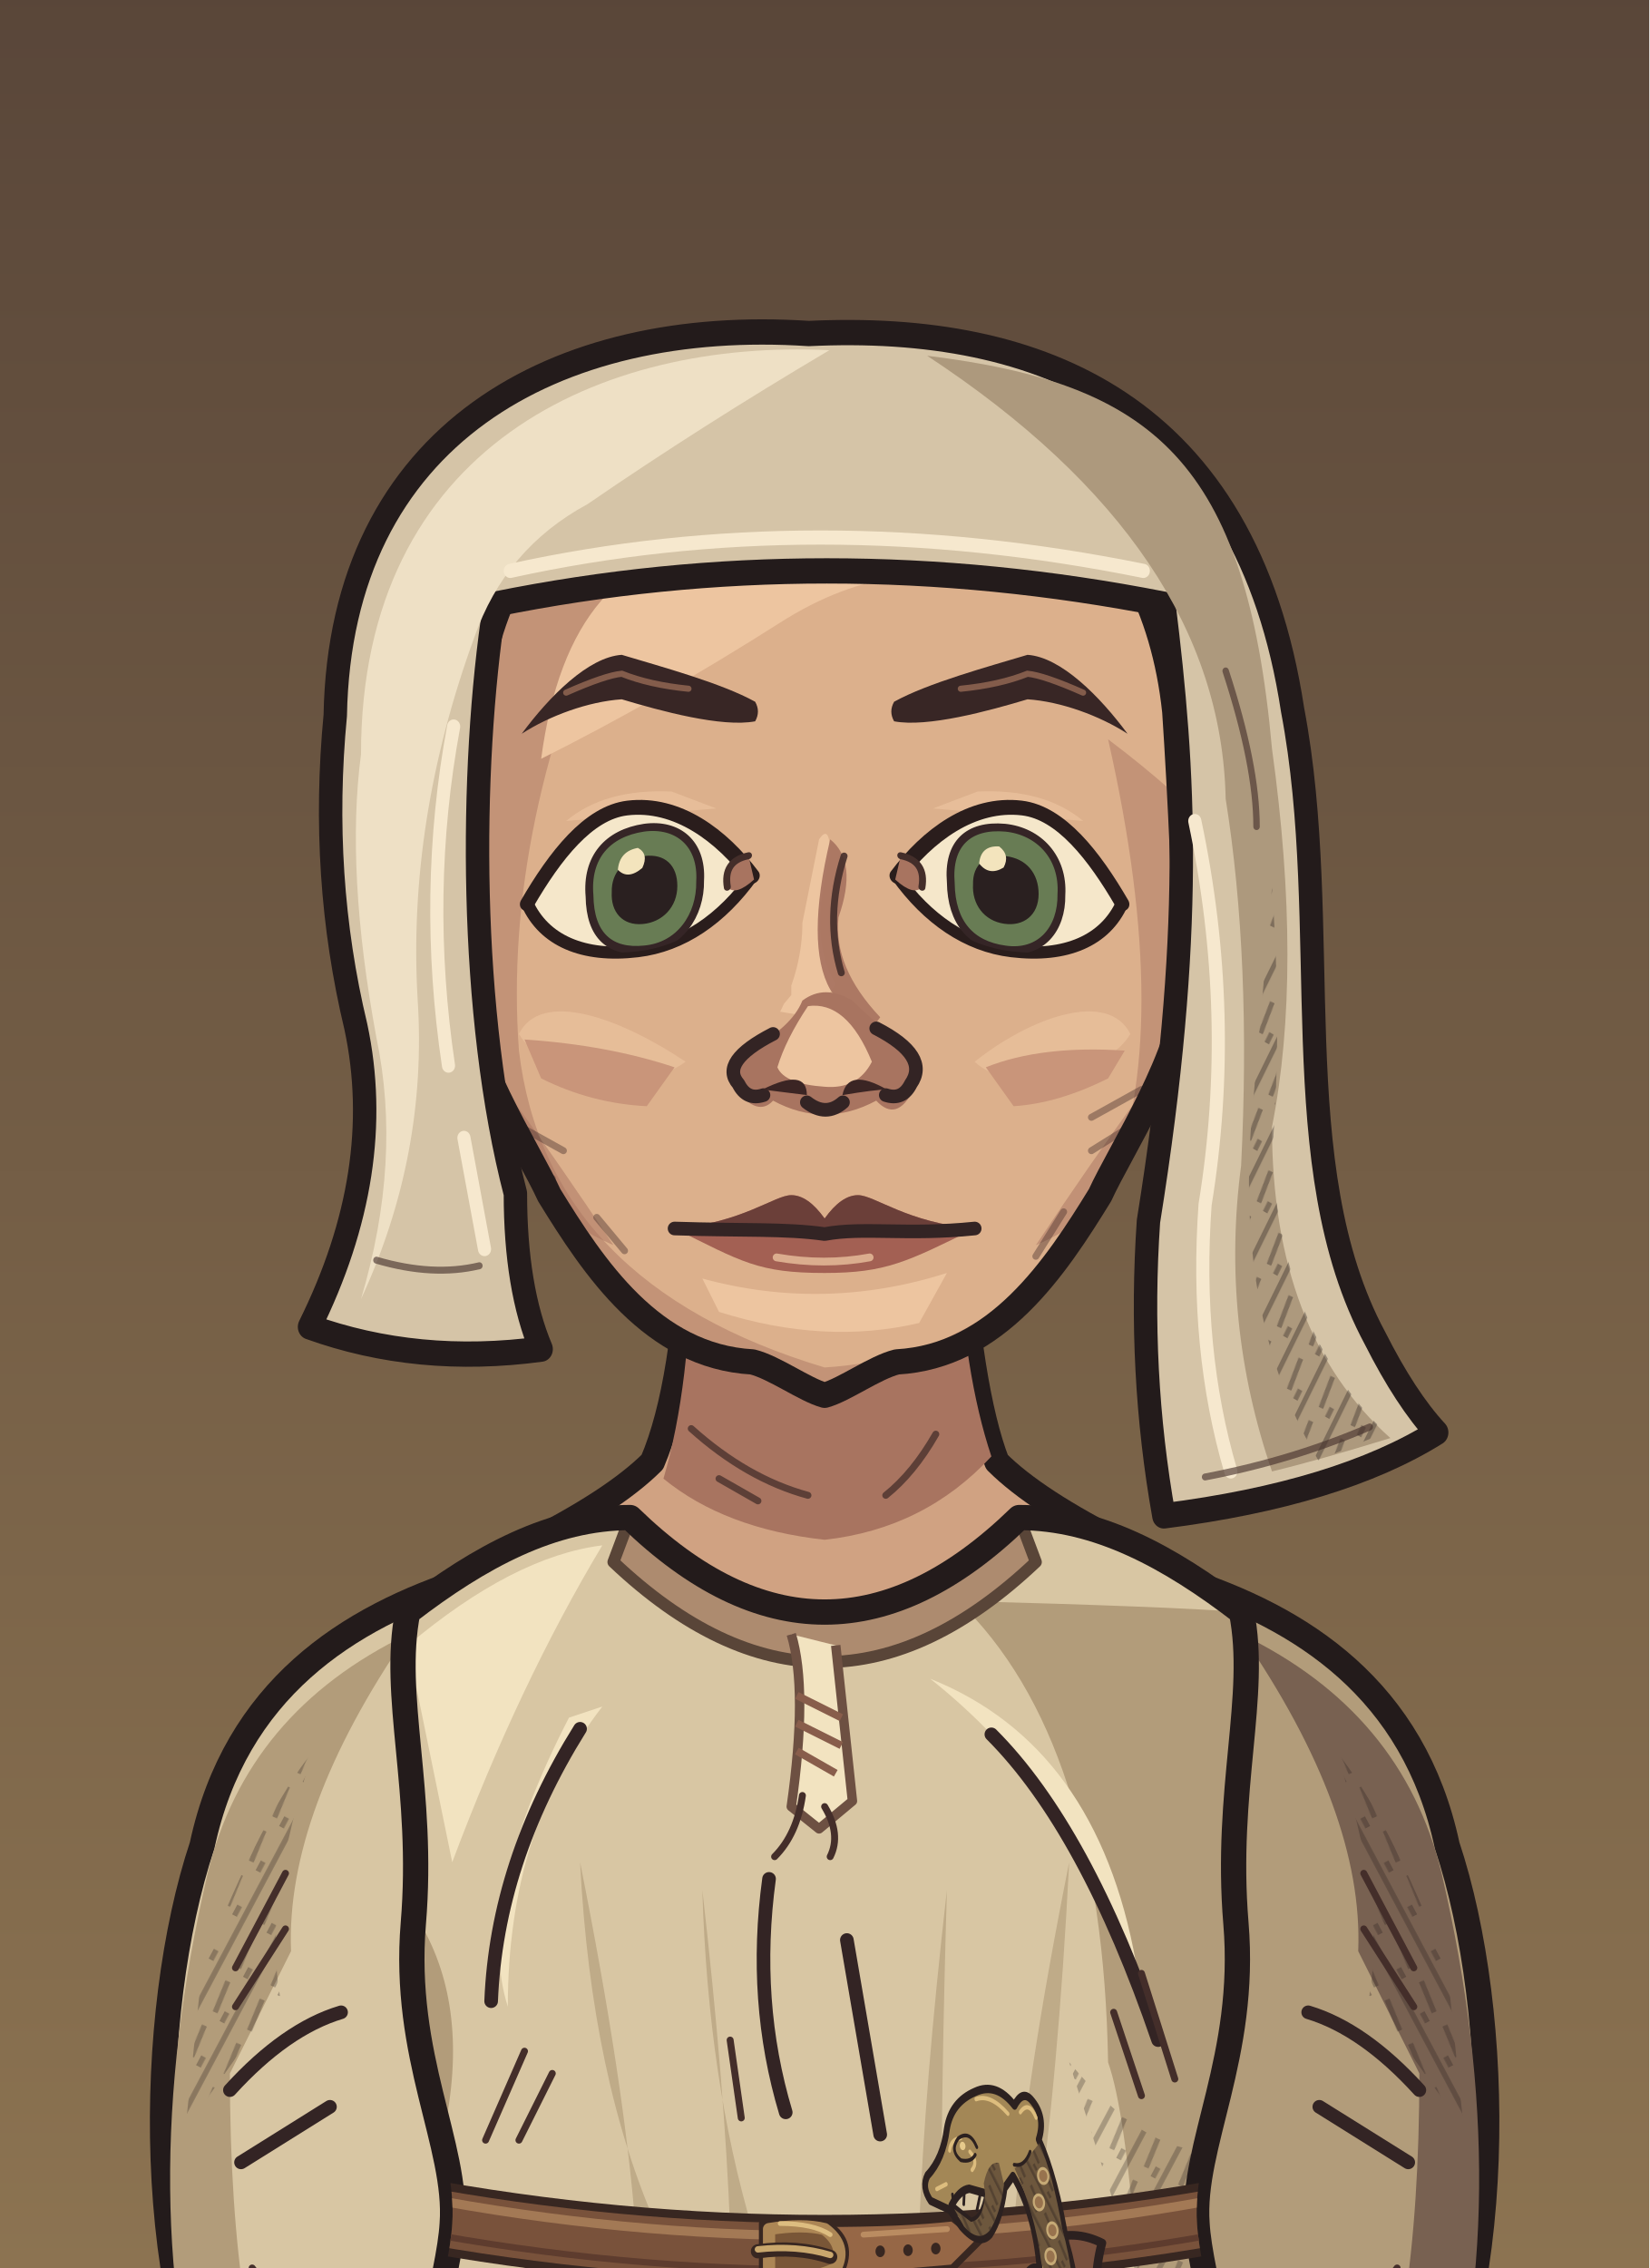
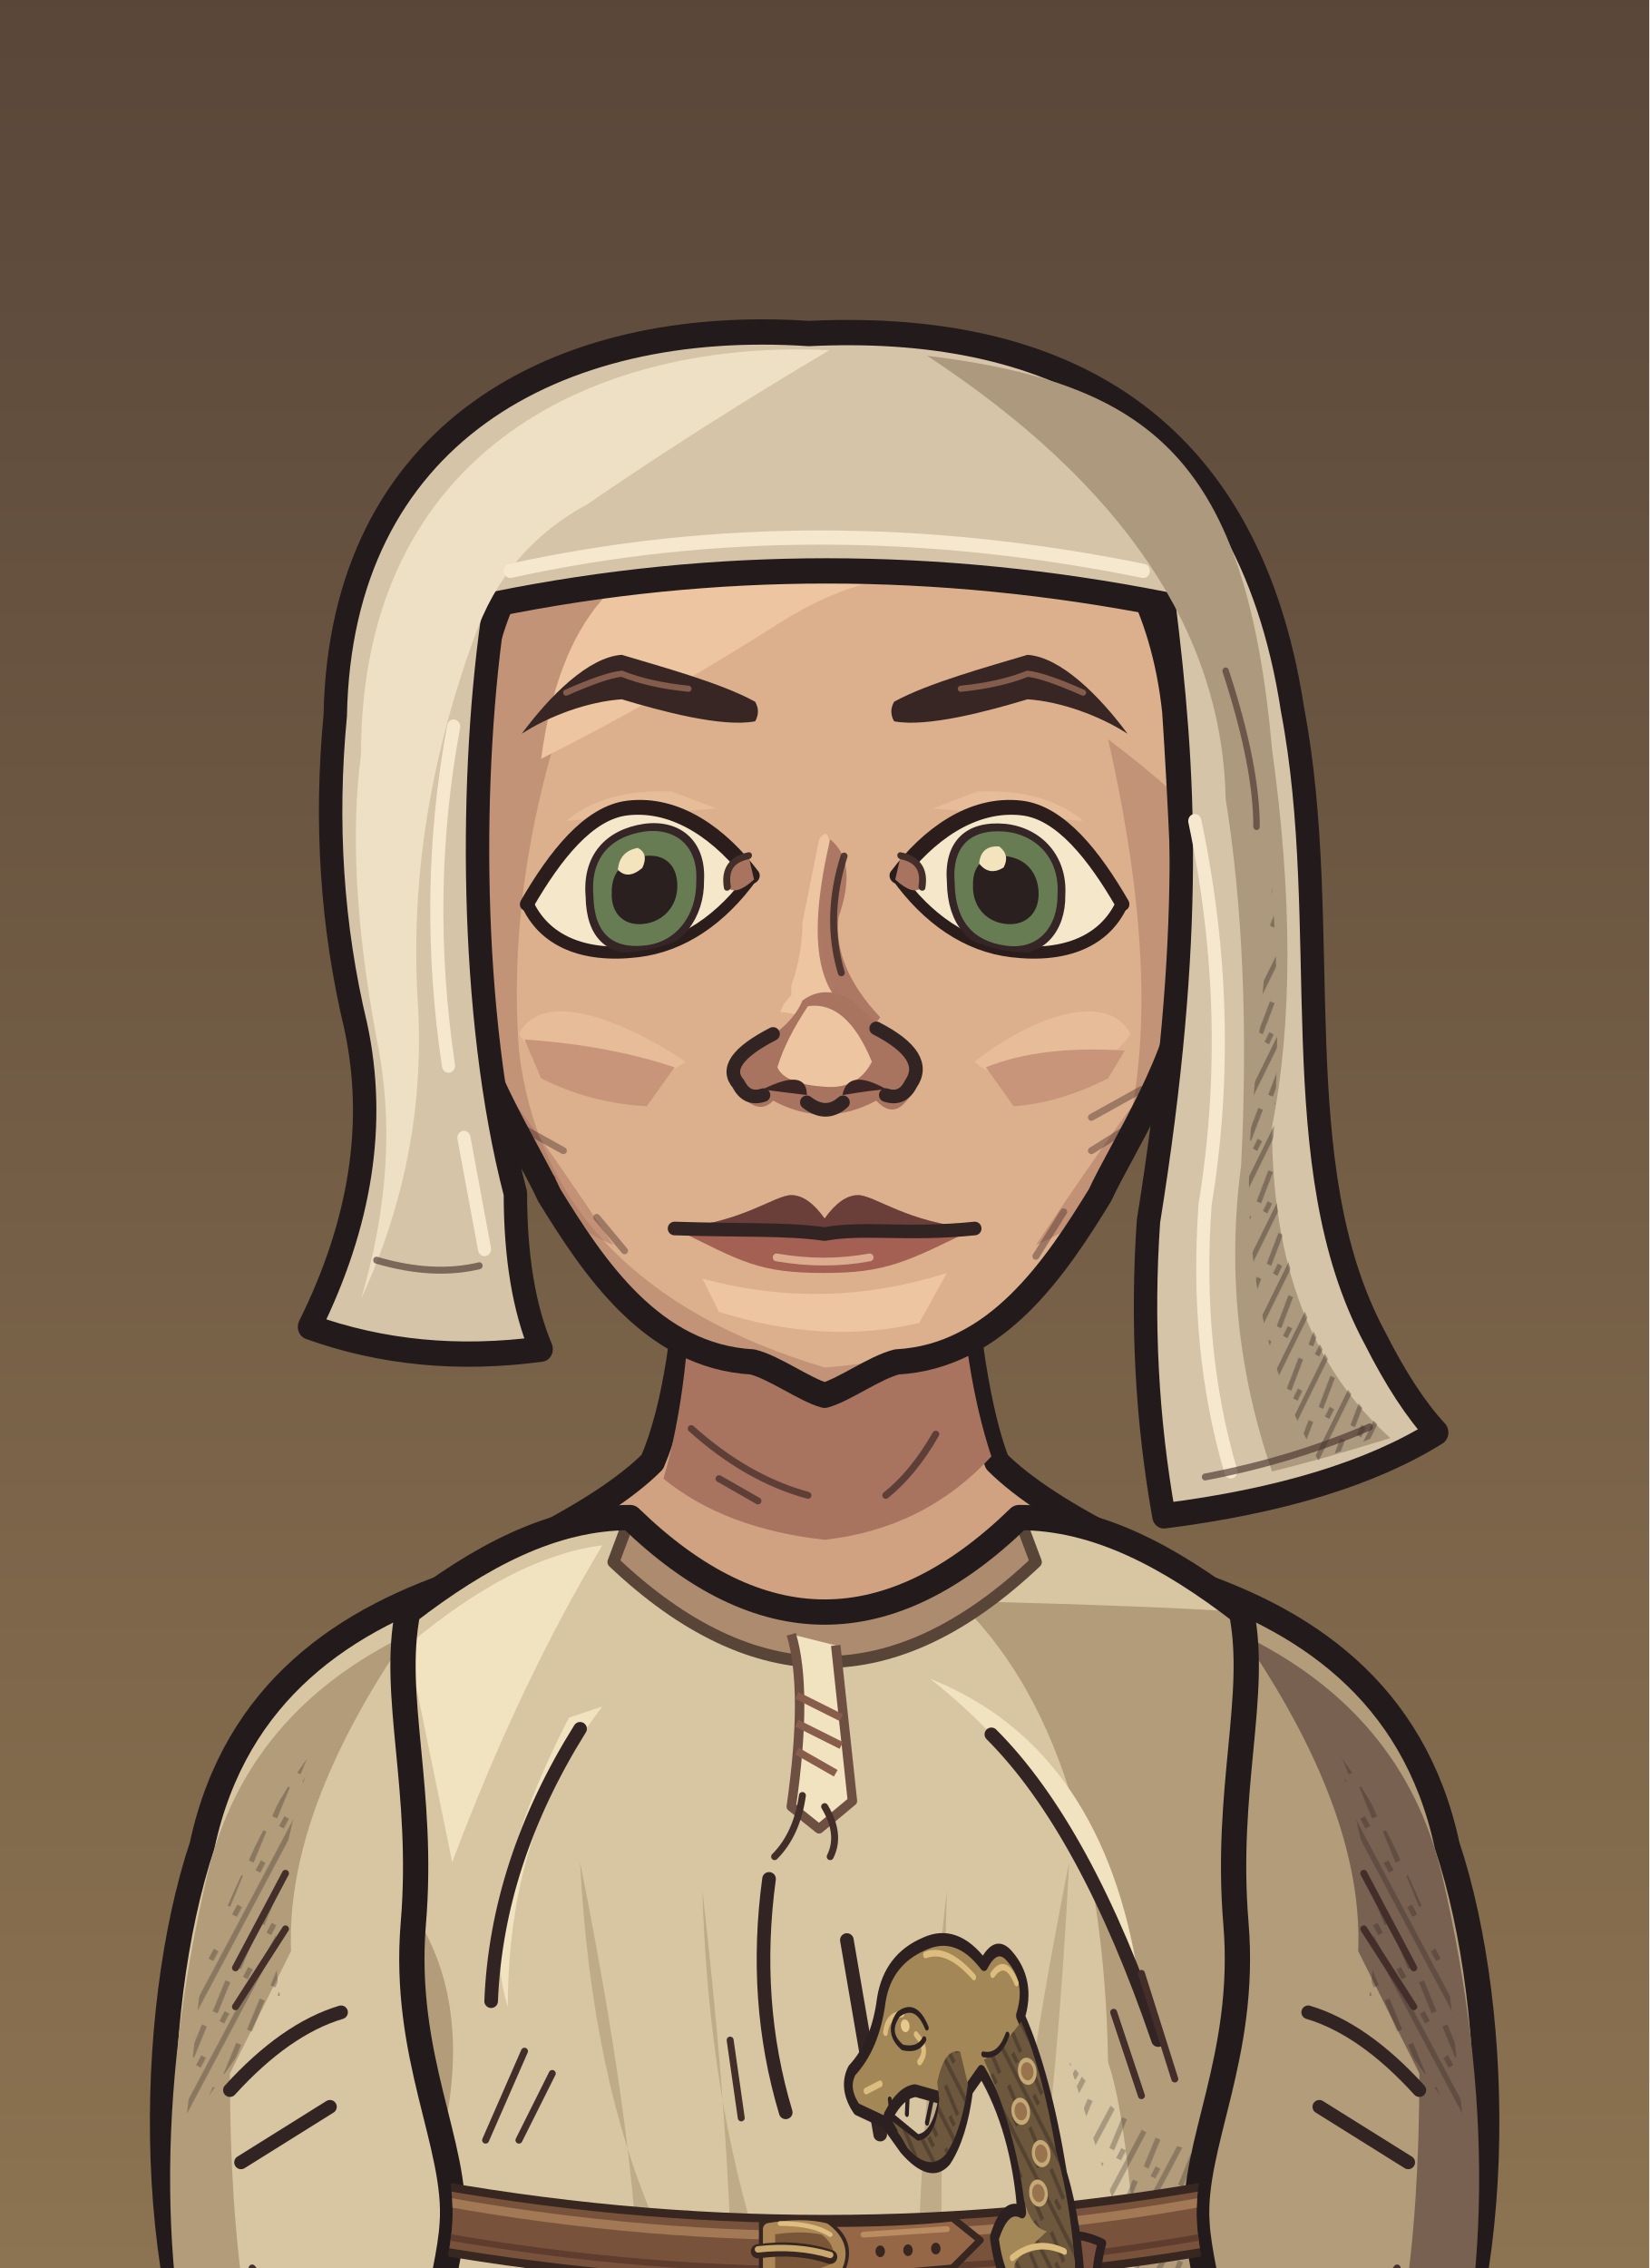
<svg xmlns="http://www.w3.org/2000/svg" xmlns:xlink="http://www.w3.org/1999/xlink" aria-labelledby="title" width="320" height="440" viewBox="0 0 320 440" role="img" data-belt="leather">
  <defs>
    <style>
      .edge {stroke:#231b1b;stroke-width:4.55;stroke-linecap:round;stroke-linejoin:round}
      .seam {fill:none;stroke:#332424;stroke-width:2.45;stroke-linecap:round;stroke-linejoin:round}
      .etch {fill:none;stroke:#442e2a;stroke-width:1.25;stroke-linecap:round}
      .hair-line {fill:none;stroke:#967661;stroke-width:1.45;stroke-linecap:round}
      .white {fill:#f5e7ca;stroke:#2a1d1c;stroke-width:2.65;stroke-linejoin:round}
      .label {fill:#efdfc1;font:600 20px Georgia,serif}
      .muted {fill:#b8aa96;font:13px 'Segoe UI',sans-serif}
      .section {fill:#dcbb8e;font:600 14px 'Segoe UI',sans-serif}
    </style>
    <linearGradient id="umber" x2="0" y2="1" gradientUnits="objectBoundingBox">
      <stop stop-color="#594639" />
      <stop offset=".56" stop-color="#8e7552" />
      <stop offset="1" stop-color="#3c3029" />
    </linearGradient>
    <linearGradient id="ash" x2="0" y2="1" gradientUnits="objectBoundingBox">
      <stop stop-color="#3b423d" />
      <stop offset=".56" stop-color="#7a7d67" />
      <stop offset="1" stop-color="#242b28" />
    </linearGradient>
    <linearGradient id="rose" x2="0" y2="1" gradientUnits="objectBoundingBox">
      <stop stop-color="#51404a" />
      <stop offset=".56" stop-color="#8a6972" />
      <stop offset="1" stop-color="#372c33" />
    </linearGradient>
    <pattern id="paper-grain" width="63" height="57" patternUnits="userSpaceOnUse">
      <path d="M1 16l2-1m21-4 5-2m16 7 6-1M12 32l3-1m16 11 4-1m20-14 4 1M4 51l5-1m41 0 9-2" fill="none" stroke="#231a1b" stroke-width=".85" opacity=".19" />
      <path d="M4 5l9-1m29 2 2-1M1 40l4-1m12 9 1-1m21-23 4-1m9 12 5-2" fill="none" stroke="#f0dbb5" stroke-width=".85" opacity=".23" />
      <path d="M16 19h.6m13-3h.7m28 6h.7m-39 15h.6m23 4h.6m-12 11h.7m29-39h.7" fill="none" stroke="#21191a" stroke-width="1.2" opacity=".28" stroke-linecap="round" />
    </pattern>
    <pattern id="ink-lines" width="7" height="9" patternUnits="userSpaceOnUse" patternTransform="rotate(28)">
      <path d="M1 -2V10m2.8-8 .6 6m1.9-1v5" stroke="#271d1d" stroke-width=".95" fill="none" opacity=".65" />
    </pattern>
    <radialGradient id="vignette" cx=".5" cy=".39" r=".72">
      <stop offset=".47" stop-color="#20191c" stop-opacity="0" />
      <stop offset="1" stop-color="#20191c" stop-opacity=".48" />
    </radialGradient>
    <g id="firs" fill="currentColor">
      <path d="M10 439Q15 379 12 300L9 220 15 146 15 54 19 80 21 147 28 230 25 326 29 439Z" />
      <path d="M17 169Q27 174 45 174L57 169 49 179 27 187 17 185                M18 194Q29 196 52 192L63 183 56 194 26 205 16 207                M15 225Q46 230 67 218L77 206 71 223 42 238 18 241                M17 252Q48 255 78 245L91 230 84 249 52 266 20 269                M14 282Q40 281 71 278L88 261 84 281 57 291 19 298                M19 312Q43 316 69 310L88 299 84 310 58 322 22 325" />
      <path d="M6 312 0 315V284L11 285M0 266 13 270V250L0 249M0 220 15 221 15 206 0 202                M0 180 16 181V167L0 165M0 141 15 150V138L0 133M0 112 17 127V118L0 104" />
      <path d="M64 440Q55 380 58 324L59 258 63 217 68 222 65 266 68 328 76 440Z                M63 291Q78 294 89 282L100 267 96 283 81 301 62 307                M63 323Q80 323 106 304L98 321 68 339                M63 316Q44 306 37 293L41 307 64 329Z" />
    </g>
    <g id="brambles" fill="none" stroke="currentColor" stroke-linecap="round" stroke-linejoin="round">
      <path stroke-width="3.8" d="M9 440Q13 401 21 380T26 333m-8 57Q39 375 43 352m-28 46Q6 377 0 376M41 440Q41 402 63 385m-20 44q26-6 39-30" />
      <path stroke-width="2" d="M23 364l14-13m-12 4-7-15m20 29 17-4m-15-1 1-11m13 49 2-17m2 14 18-5m-34 32q-12-10-17-10" />
    </g>
    <g id="night-scratches" fill="none" stroke="currentColor" stroke-width="1.2" stroke-linecap="round">
      <path d="M16 113q32-11 54-8m-30 9 16-3m184-40q19-4 44 1m-11 7 19 4                M24 335q33-3 68-16m-44 16 26-4m164-9q31 5 60-3m-39 8 38-3                M27 391q22-6 52-5m168 14q28-8 57-8m-40 11 24-4                M55 178l18-6m177 36 17 3m-12-4 17-1" />
    </g>
    <g id="shirt-setting">
      <rect width="320" height="440" fill="url(#umber)" />
      <path d="M50 217q24 8 64 1l-15 7-56 6m176-90q39-13 70-5l-26 4 28 2-64 6" fill="#856c54" opacity=".5" />
      <use xlink:href="#firs" style="color:#342827" opacity=".52" transform="translate(-26 8)" />
      <use xlink:href="#firs" style="color:#413128" opacity=".58" transform="translate(340 101) scale(-1 .81)" />
      <use xlink:href="#night-scratches" style="color:#dfbb87" opacity=".28" />
      <use xlink:href="#brambles" style="color:#291f22" opacity=".71" />
      <rect width="320" height="440" fill="url(#vignette)" />
      <rect width="320" height="440" fill="url(#paper-grain)" />
    </g>
    <g id="armor-setting">
      <rect width="320" height="440" fill="url(#ash)" />
      <path d="M42 173q49-4 68 3l-43 6 25 3-49 4m151 35q47 10 104-6l-26 14-62 8Z" fill="#707764" opacity=".48" />
      <use xlink:href="#firs" style="color:#27312c" opacity=".64" transform="translate(-36 30)" />
      <use xlink:href="#firs" style="color:#303833" opacity=".75" transform="translate(324 45) scale(-.86 1.03)" />
      <use xlink:href="#brambles" style="color:#252a27" opacity=".62" transform="translate(319 10) scale(-1 1)" />
      <use xlink:href="#night-scratches" style="color:#d8d8a9" opacity=".28" transform="translate(-2 21)" />
      <rect width="320" height="440" fill="url(#vignette)" />
      <rect width="320" height="440" fill="url(#paper-grain)" />
    </g>
    <g id="woman-setting">
      <rect width="320" height="440" fill="url(#rose)" />
      <path d="M44 235q40-4 76-1l-20 6-36 2 19 3-44 5m183-50q35 3 60-3l-24 9-31 2" fill="#775d65" opacity=".6" />
      <use xlink:href="#firs" style="color:#3b2b34" opacity=".58" transform="translate(-20 84) scale(.86 .91)" />
      <use xlink:href="#firs" style="color:#3d2e39" opacity=".68" transform="translate(327 54) scale(-.85 .98)" />
      <path d="M300 440q-2-82-6-173l-9-103 7-35 12 42 9 98 7 171Z                M294 195q-10-18-25-24l-15-1 13-4 11 2 18 15                M285 162q-13-22-34-27l-7 4 7-11 17 4 20 17                M303 242q-18-23-36-27l-13 3 15-9 11 2 21 15" fill="#3a2b33" opacity=".64" />
      <use xlink:href="#brambles" style="color:#2d2229" opacity=".8" transform="translate(12 6)" />
      <use xlink:href="#night-scratches" style="color:#e1b8a8" opacity=".28" transform="translate(0 7)" />
      <rect width="320" height="440" fill="url(#vignette)" />
      <rect width="320" height="440" fill="url(#paper-grain)" />
    </g>
    <pattern id="mail-rings" width="14" height="13" patternUnits="userSpaceOnUse" patternTransform="rotate(-7)">
      <path d="M-1 2q3-3 6 0 1 3-2 5Q0 8-1 5M6 2q3-3 6 0 1 3-2 5Q7 8 6 5M3 8q3-3 6 0 1 3-2 5-3 1-4-2M10 8q3-3 6 0" fill="none" stroke="#2d2c28" stroke-width="1.6" stroke-linecap="round" />
      <path d="M-.5 4q1.5-2 3-1m5 1q1.4-2 3-1M4 10q1.5-2 3-1m4 1q1.4-2 3-1" fill="none" stroke="#9a9b87" stroke-width="1.12" opacity=".78" stroke-linecap="round" />
    </pattern>
    <pattern id="armor-plates" width="47" height="24" patternUnits="userSpaceOnUse" patternTransform="translate(4 4) rotate(2)">
      <path d="M1 0l21 .7 1 18-3 3-17-1-1-4Zm24 1 19-1 2 15-3 7-19-2Z" fill="#85867a" stroke="#352e2a" stroke-width="1.75" stroke-linejoin="round" />
      <path d="M2 2l18 .2-.2 4L5 7 4 17Zm24 0 16-1 1 4-14 2-3 10Z" fill="#a9a58d" />
      <path d="M19 4l4 14-3 3-16-1 13-4Zm22 2 4 10-2 5-17-1 13-4Z" fill="#62655f" />
      <path d="M7 7l1-.5m6 12 3-2m16-7 5-1m-7 5 4-2" fill="none" stroke="#d0c0a0" stroke-width=".9" opacity=".76" />
      <path d="M6 12q2-2 2.7 1-1 2.2-2.7.5Zm12 1q1.8-2 2.4.6-1 2.6-2.5.8Zm11 1q1-2.2 2.8-1-.2 2.9-2.8 2.1Zm12-2q2.2-1.4 2.3.8-1 2.3-2.3.5Z" fill="#3c342d" />
    </pattern>
    <clipPath id="portrait-frame">
      <rect width="320" height="752" />
    </clipPath>
    <clipPath id="wardrobe-torso-mask">
      <path d="M125 273 C111 273 98 280 85 290 C82 305 88 322 86 346 C84 370 94 386 93 400 C92 418 70 476 45 700 Q160 719 275 700 C250 476 228 418 227 400 C226 386 236 370 234 346 C232 322 238 305 235 290 C222 280 209 273 195 273 Q160 307 125 273Z" />
    </clipPath>
    <clipPath id="wardrobe-sleeve-mask">
      <path d="M96 284C74 291 54 304 48 332C38 362 37 415 55 445H87Q114 406 114 336Z" />
    </clipPath>
    <clipPath id="face-shape-clip">
      <path d="M 160 73 C 191 73 219 90 223 128 C 224 143 225 164 225 177 C 225 189 213.19 207 209.55 215 C 201.55 228 191 244 173 245 C 169 246 163.6 250 160 251 C 156.4 250 151 246 147 245 C 129 244 118.45 228 110.45 215 C 106.81 207 95 189 95 177 C 95 164 96 143 97 128 C 101 90 129 73 160 73 Z" />
    </clipPath>
    <clipPath id="face-features-eye-left">
      <path d="M-21 0 C-16 -8 -10 -15 -3 -15 C6 -15 14 -8 19.5 0 C14 7 7 11 -1 11 C-11 11 -18 7 -21 0Z" />
    </clipPath>
    <clipPath id="face-features-eye-right">
      <path d="M-21 0 C-16 -8 -10 -15 -3 -15 C6 -15 14 -8 19.5 0 C14 7 7 11 -1 11 C-11 11 -18 7 -21 0Z" />
    </clipPath>
    <clipPath id="face-features-nose-bridge">
      <path d="M154 144H167V179L172 185V187H149V185L154 179Z" />
    </clipPath>
    <clipPath id="full-costume-hands-clip">
      <rect x="0" y="445" width="320" height="307" />
    </clipPath>
  </defs>
  <svg width="320" height="440" viewBox="11.636 0 296.727 408" overflow="hidden">
    <g data-part="full-costume">
      <rect width="320" height="752" fill="url(#umber)" />
      <ellipse cx="160" cy="731" rx="113" ry="10" fill="#261f20" opacity=".5" />
      <g>
        <g transform="translate(9 0)">
          <path d="M99 689Q119 683 138 691L142 718Q139 728 120 729H86Q72 728 77 717Q82 708 99 704Z" fill="#654939" class="edge" />
          <path d="M86 718Q108 706 137 711L139 720Q110 730 83 724Z" fill="#87624a" />
          <path d="M101 711L103 700Q115 704 136 707" class="etch" />
          <path d="M83 725Q108 731 137 724" class="seam" />
        </g>
      </g>
      <g transform="translate(320 0) scale(-1 1)">
        <g transform="translate(9 0)">
          <path d="M99 689Q119 683 138 691L142 718Q139 728 120 729H86Q72 728 77 717Q82 708 99 704Z" fill="#654939" class="edge" />
          <path d="M86 718Q108 706 137 711L139 720Q110 730 83 724Z" fill="#87624a" />
          <path d="M101 711L103 700Q115 704 136 707" class="etch" />
          <path d="M83 725Q108 731 137 724" class="seam" />
        </g>
      </g>
    </g>
    <g clip-path="url(#portrait-frame)">
      <g data-part="neck">
        <g id="face-shape-neck">
          <path d="M 136 219 Q 135 249 129 263 Q 122 270 106 278 L 123 301 197 301 214 278 Q 198 270 191 263 Q 186 250 184 219 Z" fill="#d0a282" class="edge" />
          <path d="M 136 224 184 224 Q 185 247 190 262 Q 178 275 160 277 Q 142 275 131 266 Q 136 249 136 224 Z" fill="#a87460" />
          <path d="M 136 257 q 10 9 21 12 m -16 -3 7 4 m 32 -12 q -4 7 -9 11" class="etch" opacity=".75" />
        </g>
      </g>
      <g id="wardrobe-outfit-nw_nov_womens_rubakha" data-outfit="nw_nov_womens_rubakha">
        <path d="M96 284C74 291 54 304 48 332C38 362 37 415 55 445H87Q114 406 114 336Z" fill="#d8c6a3" class="edge" data-part="sleeve-outline" data-side="left" />
        <g data-part="sleeve-left" clip-path="url(#wardrobe-sleeve-mask)">
          <path d="M49 337 Q56 308 85 294 Q63 326 64 351 L53 373 Q53 421 64 444 H50 Q35 397 49 337Z" fill="#b29c7a" />
          <path d="M48 354 Q59 326 68 315 Q59 342 62 359 L45 383Z" fill="url(#ink-lines)" opacity=".44" />
          <path d="M53 376 q10 -11 20 -14 m-18 27 16 -10 M52 414 q4 11 13 21" class="seam" />
          <path d="M54 354 l9 -17 m-9 24 9 -14 m-6 61 10 13" class="etch" />
          <path d="M39 421 Q61 428 103 420" fill="none" stroke="#806352" stroke-width="5" />
          <path d="M39 421 Q61 428 103 420" fill="none" stroke="#d0af86" stroke-width="1.55" stroke-dasharray="2 2.5" />
        </g>
        <g transform="translate(320 0) scale(-1 1)">
          <path d="M96 284C74 291 54 304 48 332C38 362 37 415 55 445H87Q114 406 114 336Z" fill="#b29c7a" class="edge" data-part="sleeve-outline" data-side="right" />
          <g data-part="sleeve-right" clip-path="url(#wardrobe-sleeve-mask)">
            <path d="M49 337 Q56 308 85 294 Q63 326 64 351 L53 373 Q53 421 64 444 H50 Q35 397 49 337Z" fill="#786151" />
            <path d="M48 354 Q59 326 68 315 Q59 342 62 359 L45 383Z" fill="url(#ink-lines)" opacity=".44" />
            <path d="M53 376 q10 -11 20 -14 m-18 27 16 -10 M52 414 q4 11 13 21" class="seam" />
            <path d="M54 354 l9 -17 m-9 24 9 -14 m-6 61 10 13" class="etch" />
            <path d="M39 421 Q61 428 103 420" fill="none" stroke="#806352" stroke-width="5" />
            <path d="M39 421 Q61 428 103 420" fill="none" stroke="#d0af86" stroke-width="1.55" stroke-dasharray="2 2.5" />
          </g>
        </g>
        <path d="M125 273 C111 273 98 280 85 290 C82 305 88 322 86 346 C84 370 94 386 93 400 C92 418 70 476 45 700 Q160 719 275 700 C250 476 228 418 227 400 C226 386 236 370 234 346 C232 322 238 305 235 290 C222 280 209 273 195 273 Q160 307 125 273Z" fill="#d8c6a3" />
        <g data-part="torso" clip-path="url(#wardrobe-torso-mask)">
          <path d="M85 296 Q104 280 120 278 Q105 303 93 335Z" fill="#f2e3c0" />
          <path d="M184 288 Q222 289 235 290 L280 710 H219 Q223 405 211 371 Q210 313 184 288Z" fill="#b29c7a" />
          <path d="M86 344 Q96 359 92 381 L77 402 L69 359Z" fill="#b29c7a" />
          <path d="M204 371 Q220 390 232 386 L231 416 L217 412Z" fill="url(#ink-lines)" opacity=".42" />
          <path d="M120 307 Q103 329 103 361 Q97 342 114 309Z M179 302 Q209 314 216 353 Q203 321 179 302Z" fill="#f2e3c0" />
          <path d="M133 412Q124 460 107 695Q94 680 133 412Z M174 418Q185 444 199 697Q185 684 174 418Z" fill="#f2e3c0" opacity=".68" />
          <path d="M134 423Q114 480 107 688 M158 447Q157 490 148 690" class="etch" />
          <path d="M50 693Q160 712 270 693" class="seam" />
          <path d="M116 311 Q101 335 100 360 M190 312 Q207 329 220 367 M150 338 q-3 22 3 42 m11 -31 6 35 M184 420q5 12 6 24" class="seam" />
          <path d="M106 369 l-7 16 m12 -12 -6 12 M217 355 l6 19 m-11 -12 5 15 M143 367 l2 14 m65 44 4 13" class="etch" />
          <path d="M125 273 Q160 307 195 273 l3 8 Q160 317 122 281Z" fill="#ad8b6f" stroke="#594538" stroke-width="2.15" stroke-linejoin="round" />
          <path d="M154 294Q157 304 154 325l5 4 6-5-3-28" fill="#f2e3c0" stroke="#6d5042" stroke-width="1.7" stroke-linejoin="round" />
          <path d="M155 305l8 4m-8 1 8 4m-8 1 7 4" fill="none" stroke="#885d4b" stroke-width="1.35" />
          <path d="M156 323Q155 330 151 334 M160 325Q163 330 161 334" class="etch" />
          <path d="M116 335 Q124 375 126 401 L130 401 Q118 374 116 335Z" fill="#b29c7a" opacity="0.66" />
          <path d="M138 340 Q142 375 143 401 L147 401 Q139 374 138 340Z" fill="#b29c7a" opacity="0.66" />
          <path d="M182 340 Q178 375 177 401 L181 401 Q181 374 182 340Z" fill="#b29c7a" opacity="0.66" />
          <path d="M204 335 Q196 375 194 401 L198 401 Q202 374 204 335Z" fill="#b29c7a" opacity="0.66" />
          <g data-part="checked-waist-panel">
            <defs>
              <pattern id="wardrobe-nw-checked-waist-panel-weave" width="20" height="20" patternUnits="userSpaceOnUse" patternTransform="rotate(-5)">
                <rect width="20" height="20" fill="#98635c" />
                <path d="M4 0V20" fill="none" stroke="#564550" stroke-width="6" opacity="0.84" />
                <path d="M0 5H20" fill="none" stroke="#564550" stroke-width="6.5" opacity="0.72" />
                <path d="M10 0V20 M0 11H20" fill="none" stroke="#d5a186" stroke-width="1.1" opacity="0.78" />
              </pattern>
            </defs>
            <path d="M114 403 Q160 413 206 403 Q213 452 222 646 Q160 655 98 646 Q107 452 114 403Z" fill="url(#wardrobe-nw-checked-waist-panel-weave)" stroke="#473331" stroke-width="2.45" stroke-linejoin="round" />
            <path d="M190 411Q191 529 185 646h6Q197 530 194 410Z" fill="#4f3540" opacity="0.54" />
            <path d="M189 415Q190 530 185 646" fill="none" stroke="#e0ab8c" stroke-width="1.2" opacity="0.53" />
          </g>
        </g>
        <path d="M125 273 C111 273 98 280 85 290 C82 305 88 322 86 346 C84 370 94 386 93 400 C92 418 70 476 45 700 Q160 719 275 700 C250 476 228 418 227 400 C226 386 236 370 234 346 C232 322 238 305 235 290 C222 280 209 273 195 273 Q160 307 125 273Z" fill="none" class="edge" />
      </g>
      <g id="face-shape">
        <path d="M 160 73 C 191 73 219 90 223 128 C 224 143 225 164 225 177 C 225 189 213.19 207 209.55 215 C 201.55 228 191 244 173 245 C 169 246 163.6 250 160 251 C 156.4 250 151 246 147 245 C 129 244 118.45 228 110.45 215 C 106.81 207 95 189 95 177 C 95 164 96 143 97 128 C 101 90 129 73 160 73 Z" fill="#dcb08c" />
        <g clip-path="url(#face-shape-clip)">
          <path d="M 70 141 Q 104 91 123 103 Q 102 148 105 189 Q 110 231 160 246 Q 192 244 211 214 Q 223 186 211 133 Q 235 151 250 174 L 250 265 70 265 Z" fill="#c39377" />
          <path d="M 109 136.5 Q 114 99 142 98 Q 173 89 195 107 Q 174 98 152 112 Q 130 126 109 136.5 Z" fill="#edc5a0" />
          <g transform="translate(160 0) scale(-1 1)">
            <path d="M 25 191 C 37 183 51 178 55 186 C 51 193 34 197.667 25 191 Z" fill="#edc5a0" opacity=".605" />
            <path d="M 27 192 Q 39 188 54 187 L 51 194 Q 42 198.5 32 199 Z" fill="#c9957a" />
            <path d="M 56 198 Q 48 209 38 224 Q 52 218 62 202 Z" fill="#a87460" opacity=".51" />
          </g>
          <g transform="translate(160 0) scale(1 1)">
            <path d="M 27 191 C 37 183 51 178 55 186 C 51 193 34 197.667 27 191 Z" fill="#edc5a0" opacity=".605" />
            <path d="M 29 192 Q 39 188 54 189 L 51 194 Q 42 198.5 34 199 Z" fill="#c9957a" />
            <path d="M 56 198 Q 48 209 38 224 Q 52 218 62 202 Z" fill="#a87460" opacity=".51" />
          </g>
          <path d="M 92 183 Q 99 211 120 232 L 132 247 119 248 Q 98 234 85 212 Z M 229 184 Q 224 217 203 241 L 193 250 209 247 Q 230 233 240 211 Z" fill="url(#ink-lines)" opacity=".42" />
          <path d="M 138 230 Q 160 236 182 229 L 177 238 Q 160 242 141 236 Z" fill="#edc5a0" />
          <path d="M 104 202 l 9 5 m -8 1 6 4 m 97 -11 9 -5 m -9 11 8 -5 m -97 17 5 6 m 74 1 5 -8" class="etch" opacity=".42" />
        </g>
        <path d="M 160 73 C 191 73 219 90 223 128 C 224 143 225 164 225 177 C 225 189 213.19 207 209.55 215 C 201.55 228 191 244 173 245 C 169 246 163.6 250 160 251 C 156.4 250 151 246 147 245 C 129 244 118.45 228 110.45 215 C 106.81 207 95 189 95 177 C 95 164 96 143 97 128 C 101 90 129 73 160 73 Z" fill="none" class="edge" />
      </g>
      <g clip-path="url(#face-shape-clip)">
        <g data-part="eyes">
          <g transform="matrix(1 -0.12 0 1 127.5 160)">
            <path d="M-14 -14 Q-7 -19 5 -17 L13 -13" fill="#edc5a0" opacity=".65" />
            <path d="M-21 0 C-16 -8 -10 -15 -3 -15 C6 -15 14 -8 19.5 0 C14 7 7 11 -1 11 C-11 11 -18 7 -21 0Z" class="white" style="stroke-width:2.15" />
            <g clip-path="url(#face-features-eye-left)">
              <g transform="translate(0 0) scale(1 1)">
                <path d="M-9.8 0 C-10.4 -7 -6.6 -10.9 0 -11.1 C6.1 -11.2 10.5 -7 10.1 -.3 C10.2 5.9 6.4 11 0 10.8 C-6.1 10.7 -9.7 7.2 -9.8 0Z" fill="#687c54" stroke="#352526" stroke-width="1.4" />
                <path d="M-5.8 -.2C-5.9-3.8-3.5-6 .1-6 3.8-6 6-3.6 6 .1 6 3.9 3.3 6.3-.2 6.2-3.9 6.1-6 3.3-5.8-.2Z" fill="#2a2020" />
                <path d="M-4.7-4.1Q-4.4-7.4-1.1-7.6 .9-6.3-.3-3.9-2.9-2-4.7-4.1Z" fill="#f3e4bd" />
              </g>
            </g>
            <path d="M-21 0 C-16 -8 -10 -15 -3 -15 C6 -15 14 -8 19.5 0" fill="none" stroke="#2a1d1c" stroke-width="2.65" stroke-linecap="round" />
            <path d="M18.8 -3.8 Q14.2 -3.4 15 1.4 Q16.5 3.2 19.8 .6Z" fill="#a87460" />
            <path d="M18.8 -3.8 Q14.2 -3.4 15 1.4" class="etch" />
          </g>
          <g transform="matrix(-1 -0.12 0 1 192.5 160)">
            <path d="M-14 -14 Q-7 -19 5 -17 L13 -13" fill="#edc5a0" opacity=".65" />
            <path d="M-21 0 C-16 -8 -10 -15 -3 -15 C6 -15 14 -8 19.5 0 C14 7 7 11 -1 11 C-11 11 -18 7 -21 0Z" class="white" style="stroke-width:2.15" />
            <g clip-path="url(#face-features-eye-right)">
              <g transform="translate(0 0) scale(-1 1)">
                <path d="M-9.8 0 C-10.4 -7 -6.6 -10.9 0 -11.1 C6.1 -11.2 10.5 -7 10.1 -.3 C10.2 5.9 6.4 11 0 10.8 C-6.1 10.7 -9.7 7.2 -9.8 0Z" fill="#687c54" stroke="#352526" stroke-width="1.4" />
                <path d="M-5.8 -.2C-5.9-3.8-3.5-6 .1-6 3.8-6 6-3.6 6 .1 6 3.9 3.3 6.3-.2 6.2-3.9 6.1-6 3.3-5.8-.2Z" fill="#2a2020" />
                <path d="M-4.7-4.1Q-4.4-7.4-1.1-7.6 .9-6.3-.3-3.9-2.9-2-4.7-4.1Z" fill="#f3e4bd" />
              </g>
            </g>
            <path d="M-21 0 C-16 -8 -10 -15 -3 -15 C6 -15 14 -8 19.5 0" fill="none" stroke="#2a1d1c" stroke-width="2.65" stroke-linecap="round" />
            <path d="M18.8 -3.8 Q14.2 -3.4 15 1.4 Q16.5 3.2 19.8 .6Z" fill="#a87460" />
            <path d="M18.8 -3.8 Q14.2 -3.4 15 1.4" class="etch" />
          </g>
        </g>
        <g data-part="brows">
          <g transform="matrix(1 0 0 1 127.5 129)">
            <path d="M-22 3 C-17 -3.76 -10 -10.8 -4 -11.2 C3 -9.1 14 -6.1 20 -2.76 Q21 -1 20 0.76 C14 1.9 3 -1.1 -4 -3.2 C-10 -2.8 -17 -0.24 -22 3Z" fill="#382625" />
            <path d="M-14 -4.4 Q-7 -7.5 -4 -7.8 Q1 -5.8 8 -5.1" fill="none" stroke="#835c4b" stroke-width="1.1" stroke-linecap="round" />
          </g>
          <g transform="matrix(-1 0 0 1 192.5 129)">
            <path d="M-22 3 C-17 -3.76 -10 -10.8 -4 -11.2 C3 -9.1 14 -6.1 20 -2.76 Q21 -1 20 0.76 C14 1.9 3 -1.1 -4 -3.2 C-10 -2.8 -17 -0.24 -22 3Z" fill="#382625" />
            <path d="M-14 -4.4 Q-7 -7.5 -4 -7.8 Q1 -5.8 8 -5.1" fill="none" stroke="#835c4b" stroke-width="1.1" stroke-linecap="round" />
          </g>
        </g>
        <g data-part="nose">
          <g clip-path="url(#face-features-nose-bridge)">
            <path d="M159 151 Q161 148 161 154 Q157 169 162 177 L158 183 152 182 Q156 174 156 166Z" fill="#edc5a0" />
            <path d="M161 151 Q166 155 162.5 165 Q161.5 174 170 183 L167 187 161 178 Q156.5 170 161 151Z" fill="#a87460" opacity=".93" />
            <path d="M163.5 154 Q160 165 163 175" class="etch" opacity=".9" />
          </g>
          <path d="M156 180 Q160 177 165 180 C167 182 169.28 184 174 188 Q178 192 176 196 Q173 202 169.28 198 Q160 203 150.72 198 Q148 201 144 196 Q142 192 146 189 Q154 185 156 180Z" fill="#a87460" />
          <path d="M157 181 Q164 180 168.5 191 Q165.95 196 160 195.5 Q152.775 195 151.5 192 Q153 187 157 181Z" fill="#edc5a0" />
          <path d="M150.72 186 Q141 191 144.5 195 Q146 198 149 197 M169.28 185 Q179 190 175.5 195 Q174 198 171 197" class="seam" />
          <path d="M148.8 196 q8 -4 8 1 q-8 -1 -8 -1Z M163.2 197 q1 -5 8 -1 q-2 0 -8 1Z" fill="#3b2524" />
          <path d="M156.8 198.3 Q160.25 201 163.3 198.3" class="seam" />
        </g>
        <g data-part="mouth">
          <path d="M133 221 C145.15 220 151 215 154 215 Q157 215 160 219.2 Q163 215 166 215 C169 215 174.85 220 187 221 C174.85 227 171 229 160 229 C148 229 145.15 227 133 221Z" fill="#a36053" />
          <path d="M133 221 C145.15 220 151 215 154 215 Q157 215 160 219.2 Q163 215 166 215 C169 215 174.85 220 187 221 C174.85 222.25 167 220.7 160 222 C153 221 145.15 221.4 133 221Z" fill="#56322f" opacity=".72" />
          <path d="M133 221 C145.15 221.4 153 221 160 222 C167 220.7 174.85 222.25 187 221" class="seam" />
          <path d="M151.36 226.2 Q160 227.7 168.1 226.2" fill="none" stroke="#edc5a0" stroke-width="1.4" stroke-linecap="round" opacity=".76" />
        </g>
      </g>
      <g id="headgear-nw_nov_plain_veil">
        <g transform="matrix(0.926 0 0 1 11.765 -4.3)">
          <path d="M65 133 C66 82.3 108 61.3 157 64.3 C202 62.3 242 77.3 251 132 C259 171 249 214 267 245 Q273 256 279 262 Q260 273 226 277 Q221 251 223 224 C232 172 230 143 226 113 Q160 101 96 113 C91 143 91 187 100 219 Q100 236 105 247 Q81 250 60 243 Q75 215 69 189 Q62 162 65 133 Z" fill="#d5c4a7" class="edge" />
          <path d="M70 140 C70 84.3 117 65.3 161 67.3 Q136 81 114 95 Q98 103 92 119 Q79 152 81 184 Q83 212 70 238 Q78 213 73 191 Q67 161 70 140 Z" fill="#eee0c5" />
          <path d="M180 68.3 C224 73.3 242 87.3 247 139 Q253 179 247 207 Q247 244 270 263 Q256 267 247 269 Q237 242 241 214 Q243 177 238 148 Q237 103 180 68.3 Z" fill="#ad997d" />
          <path d="M247 164 Q249 190 247 212 Q249 244 269 262 L256 267 Q240 242 243 206 Z" fill="url(#ink-lines)" opacity=".53" />
          <path d="M99 107 Q158 95 222 107 M88 135 Q82 165 87 196 M90 209 L94 229 M232 152 Q240 187 234 221 Q232 247 239 269" fill="none" stroke="#f6e8ce" stroke-width="2.55" stroke-linecap="round" stroke-linejoin="round" />
          <path d="M73 231 Q84 234 93 232 M234 270 Q251 267 266 261 M238 125 Q244 142 244 153" class="etch" opacity=".62" />
        </g>
      </g>
    </g>
    <g data-part="waist-accessories">
      <g data-part="belt" data-style="leather" clip-path="url(#wardrobe-torso-mask)" data-material-slot="belt">
        <path d="M85 398Q160 412 235 398" fill="none" stroke="#382721" stroke-width="13.1" stroke-linecap="round" stroke-linejoin="round" data-material-surface="fixed" />
        <path d="M85 398Q160 412 235 398" fill="none" stroke="#79523b" stroke-width="10.1" stroke-linecap="round" stroke-linejoin="round" data-material-surface="base" />
        <path d="M87 395.2Q160 409.2 233 395.2" fill="none" stroke="#a37955" stroke-width="1.65" stroke-linecap="round" stroke-linejoin="round" data-material-surface="light" />
        <path d="M86 401.3Q160 415.3 234 401.3" fill="none" stroke="#5e3c2e" stroke-width="1.15" stroke-linecap="round" stroke-linejoin="round" data-material-surface="shade" />
        <path d="M160 400Q174 400 183 399l5 4-5 5-23 2Z" fill="#966746" stroke="#382721" stroke-width="1.25" stroke-linecap="round" stroke-linejoin="round" data-material-surface="base" />
        <path d="M167 402l15-1" fill="none" stroke="#ba8c61" stroke-width="1.05" stroke-linecap="round" stroke-linejoin="round" data-material-surface="light" />
        <ellipse cx="170" cy="405" rx="0.85" ry="1.05" fill="#382721" data-material-surface="fixed" />
        <ellipse cx="175" cy="404.8" rx="0.85" ry="1.05" fill="#382721" data-material-surface="fixed" />
        <ellipse cx="180" cy="404.5" rx="0.85" ry="1.05" fill="#382721" data-material-surface="fixed" />
        <g transform="translate(156 405) scale(1)">
          <path d="M-7 -5Q-1 -6 4 -5Q9 -2 7 3Q4 7 -7 6Z" fill="#795637" stroke="#382721" stroke-width="1.65" stroke-linecap="round" stroke-linejoin="round" data-material-surface="fixed" />
          <path d="M-6 -4Q0 -5 4 -4Q8 -1 6 3Q3 5 -6 5Z" fill="none" stroke="#ac8655" stroke-width="2.2" stroke-linecap="round" stroke-linejoin="round" data-material-surface="fixed" />
          <path d="M-4 -5Q2 -5 5 -3M5 4l-4 1" fill="none" stroke="#ddbd80" stroke-width="0.85" stroke-linecap="round" stroke-linejoin="round" data-material-surface="fixed" />
          <path d="M-8 0q7 -1 13 1" fill="none" stroke="#382721" stroke-width="2.55" stroke-linecap="round" stroke-linejoin="round" data-material-surface="fixed" />
          <path d="M-8 -.35q7 -.8 13 1" fill="none" stroke="#c9a76d" stroke-width="1.15" stroke-linecap="round" stroke-linejoin="round" data-material-surface="fixed" />
        </g>
      </g>
      <g data-part="waist-weapon" data-style="eur_steppe_ghaznavid_feline_mace" transform="translate(204.89 403)">
        <path d="M-5 0Q0-2 5 .5Q3 8 5 15L7 23Q0 25-7 23Q-4 12-5 0Z" fill="#79513e" stroke="#2c2120" stroke-width="1.55" stroke-linecap="round" stroke-linejoin="round" data-part="waist-weapon-hanger" />
        <path d="M-2 2Q-3 11-3 20" fill="none" stroke="#c89e75" stroke-width="0.95" stroke-linecap="round" stroke-linejoin="round" />
-         <g transform="translate(0 25) rotate(-7) scale(0.66) translate(8 96)">
+         <g transform="translate(0 25) rotate(-7) scale(1 1) translate(8 96)">
          <path d="M-14-116L-5-118Q-.5-63 4-18L4 78Q1 82-4 79L-4 18Q-7-45-14-116Z" fill="#77766a" stroke="#2c2120" stroke-width="1.8" stroke-linecap="round" stroke-linejoin="round" />
          <path d="M-8-115L-5.5-116Q-.5-60 3.4-18V77L1.5 79Q.2 25-.6-1Z" fill="#62675c" />
          <path d="M-11-112Q-7-74-3.3-42m.5 12 .7 21m.2 24L-.5 73" fill="none" stroke="#cdcaba" stroke-width="1.06" stroke-linecap="round" stroke-linejoin="round" />
          <g transform="translate(-20.5 -14) scale(-.68 1)">
            <path d="M-22-91Q-25-107-22-119Q-21-137-16-148Q-20-154-15-159Q-12-162-8-158Q-2-165 7-163Q17-161 20-154Q23-146 30-142Q33-139 30-135L23-132L19-127Q13-121 8-124Q3-128 0-136L-4-139Q-11-128-10-113Q-6-115-2-109Q-2-100-8-97L-7-91Q-15-88-22-91ZM7-135Q10-128 15-128L22-133Q18-137 14-137Z" fill="#a38756" stroke="#2c2120" stroke-width="2.3" stroke-linecap="round" stroke-linejoin="round" fill-rule="evenodd" />
            <path d="M-16-147Q-9-142-5-141Q-11-128-11-115Q-12-110-16-109L-8-105Q-4-103-9-99L-9-92Q-16-90-21-93Q-24-110-21-123Q-20-138-16-147ZM1-143Q5-144 8-138L8-135Q10-128 15-128L21-132L18-127Q13-122 8-125Q3-129 0-137Z" fill="#6d573d" />
            <path d="M-16-147Q-9-142-5-141Q-11-128-11-115Q-12-110-16-109L-8-105Q-4-103-9-99L-9-92Q-16-90-21-93Q-24-110-21-123Q-20-138-16-147ZM1-143Q5-144 8-138L8-135Q10-128 15-128L21-132L18-127Q13-122 8-125Q3-129 0-137Z" fill="url(#ink-lines)" opacity="0.52" />
            <path d="M-16-154q2-5 6-2m5 0q6-6 12-5m8 10q4 0 5 3m-8 1q-3 3 0 5m11 3 4 1M-20-105q7-3 14 0m-13 12 8 .4" fill="none" stroke="#ddbd7e" stroke-width="1.19" stroke-linecap="round" stroke-linejoin="round" />
            <path d="M-12-145q3 4 7 3M9-148q2-5 7-3q4 3 0 6q-4 1-6-1M10-135l2 4m4-6 1 4m4-3v2" fill="none" stroke="#2c2120" stroke-width="1.04" stroke-linecap="round" stroke-linejoin="round" />
            <circle cx="14.6" cy="-148.8" r="1.15" fill="#e6c98b" />
            <circle cx="-16" cy="-138" r="2.05" fill="#98734e" stroke="#c6aa76" stroke-width="0.82" />
            <circle cx="-13" cy="-131" r="2.05" fill="#98734e" stroke="#c6aa76" stroke-width="0.82" />
            <circle cx="-17" cy="-123" r="2.05" fill="#98734e" stroke="#c6aa76" stroke-width="0.82" />
            <circle cx="-15" cy="-116" r="2.05" fill="#98734e" stroke="#c6aa76" stroke-width="0.82" />
          </g>
        </g>
        <path d="M-7 21Q0 23 7 21L7 27Q0 30-7 27Z" fill="#8c6247" stroke="#2c2120" stroke-width="1.55" stroke-linecap="round" stroke-linejoin="round" data-part="waist-weapon-loop" />
        <path d="M-5 24q5 1.6 10-.3" fill="none" stroke="#d0a477" stroke-width="0.9" stroke-linecap="round" stroke-linejoin="round" />
      </g>
    </g>
    <g data-part="handheld-equipment">
      <g data-part="hands" clip-path="url(#full-costume-hands-clip)">
        <g>
          <path d="M62 441 Q61 454 62 464 Q64 474 71 473Q86 473 84 460 L81 442Z" fill="#dcb08c" class="edge" data-part="hand" />
          <path d="M71 458Q79 454 83 460 M69 464q5 4 8 3" class="etch" />
        </g>
        <g transform="translate(320 0) scale(-1 1)">
          <path d="M62 441 Q61 454 62 464 Q64 474 71 473Q86 473 84 460 L81 442Z" fill="#dcb08c" class="edge" data-part="hand" />
          <path d="M71 458Q79 454 83 460 M69 464q5 4 8 3" class="etch" />
        </g>
      </g>
    </g>
  </svg>
</svg>
